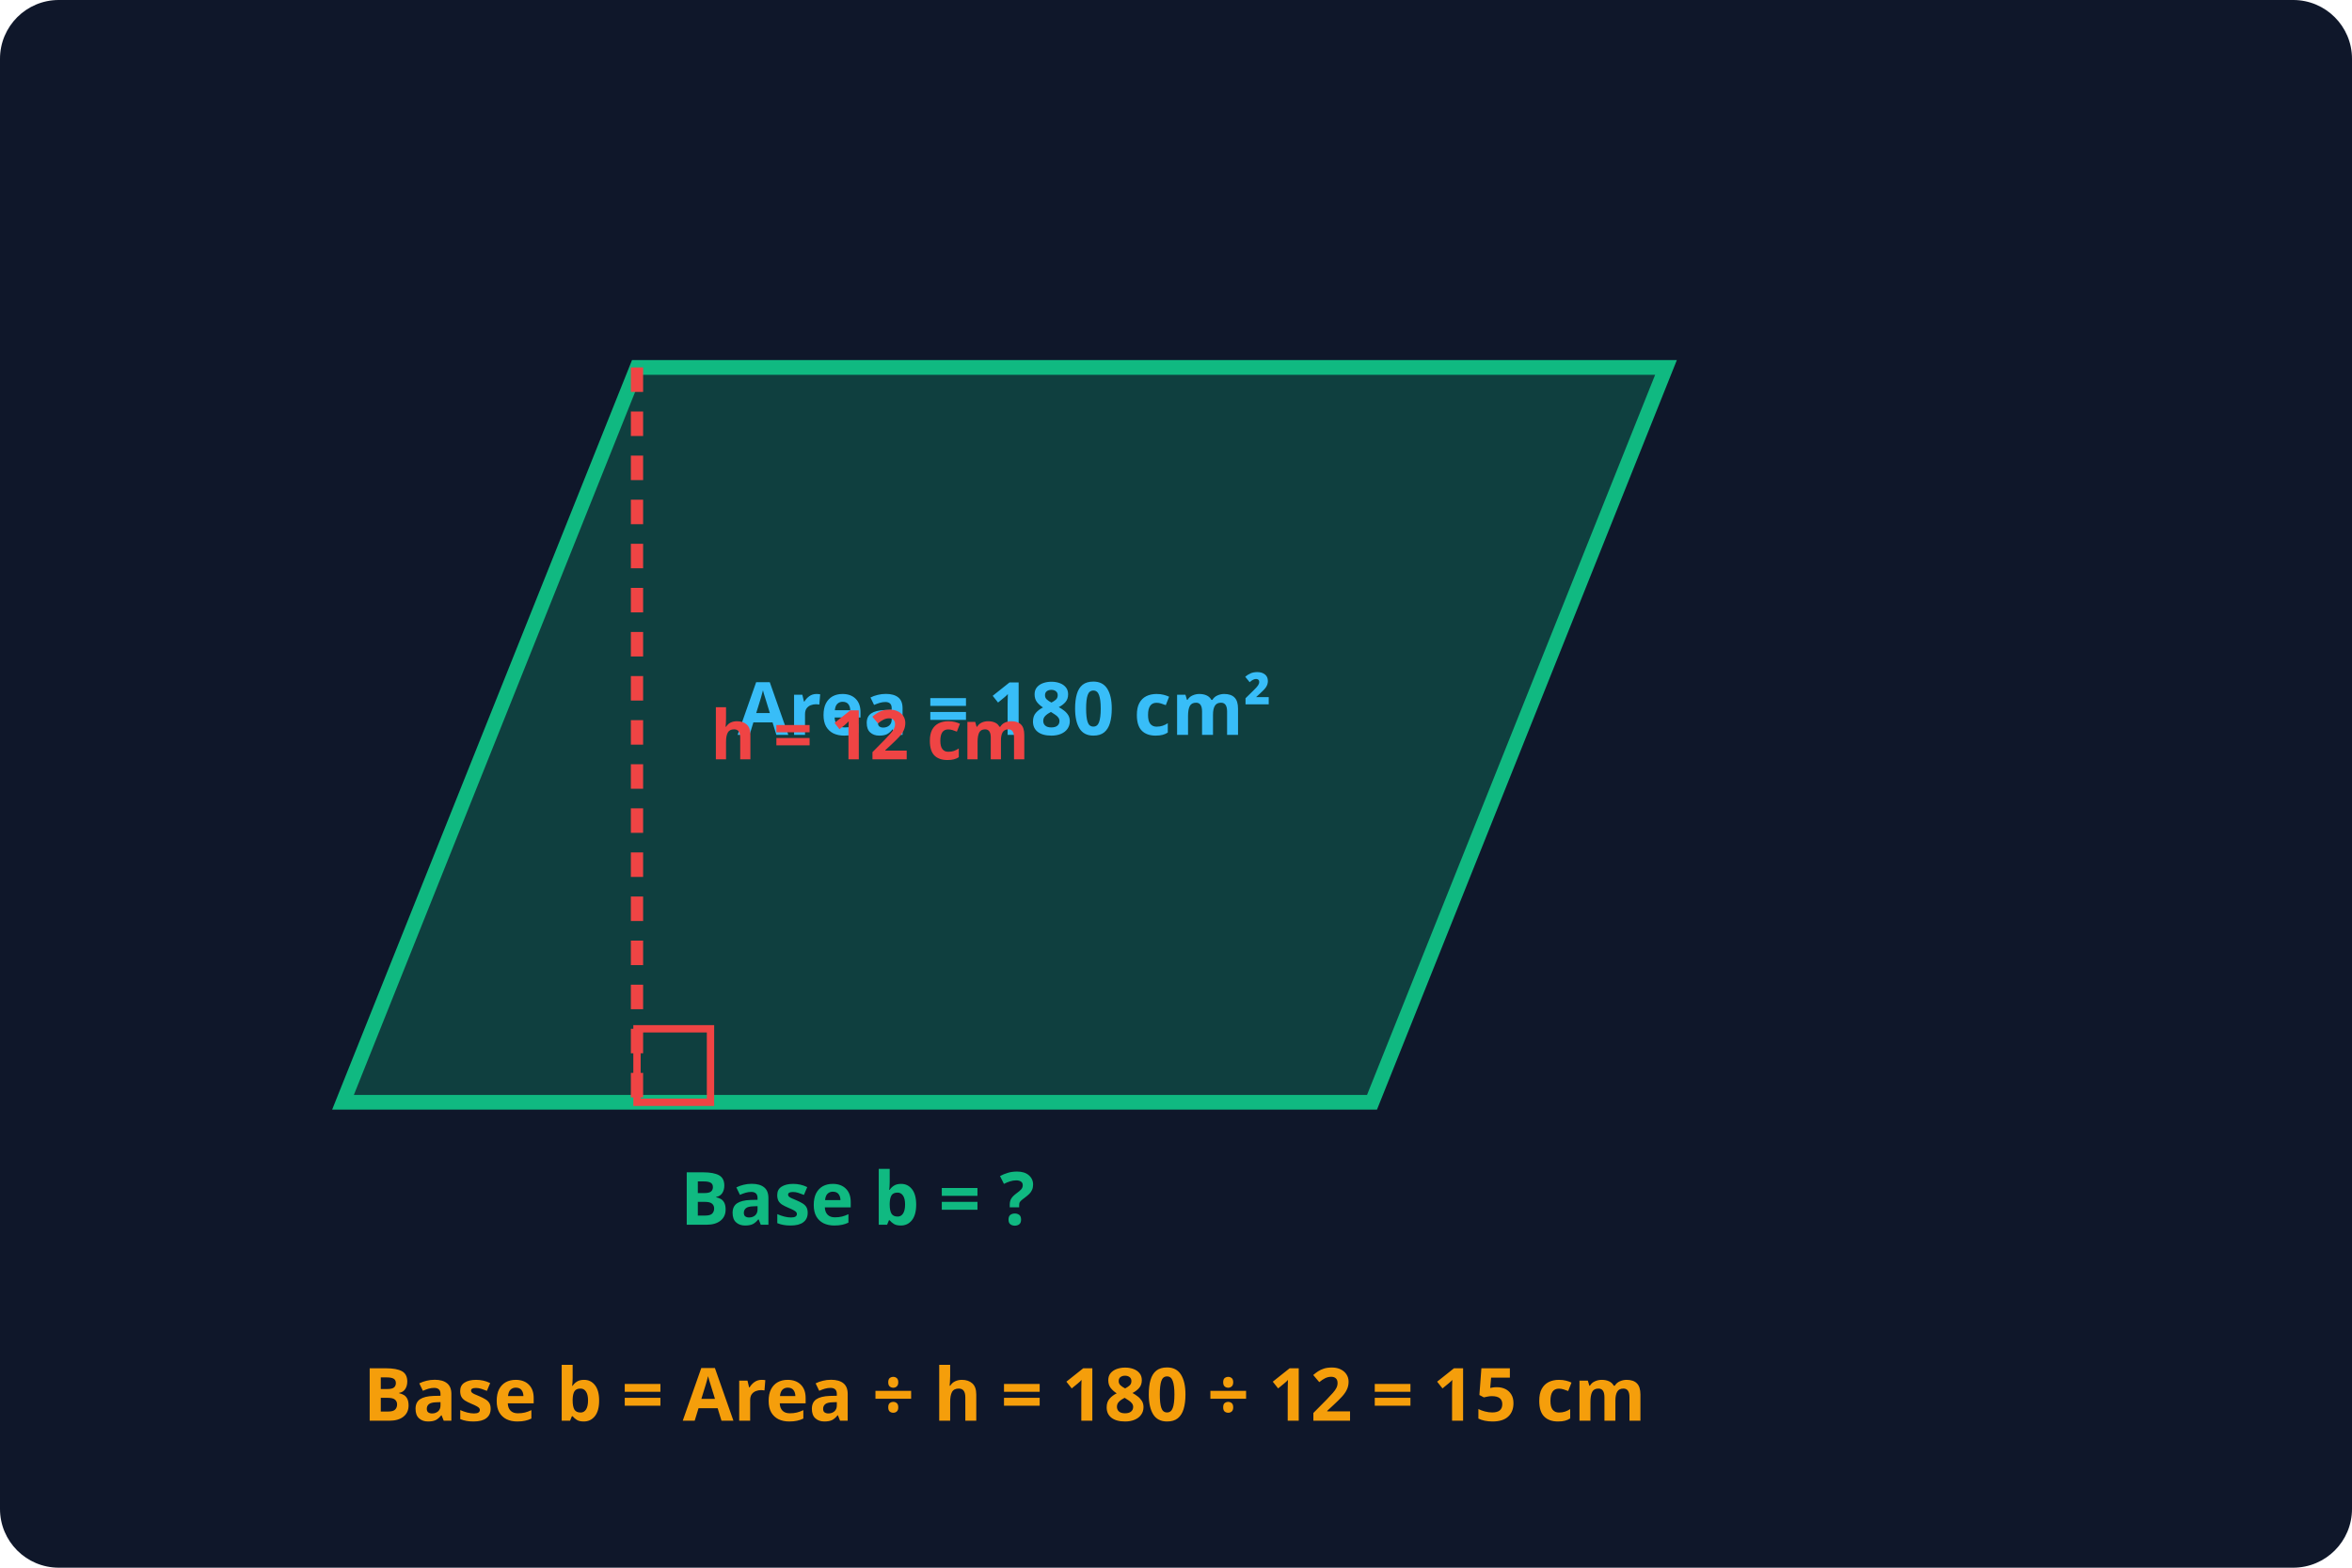
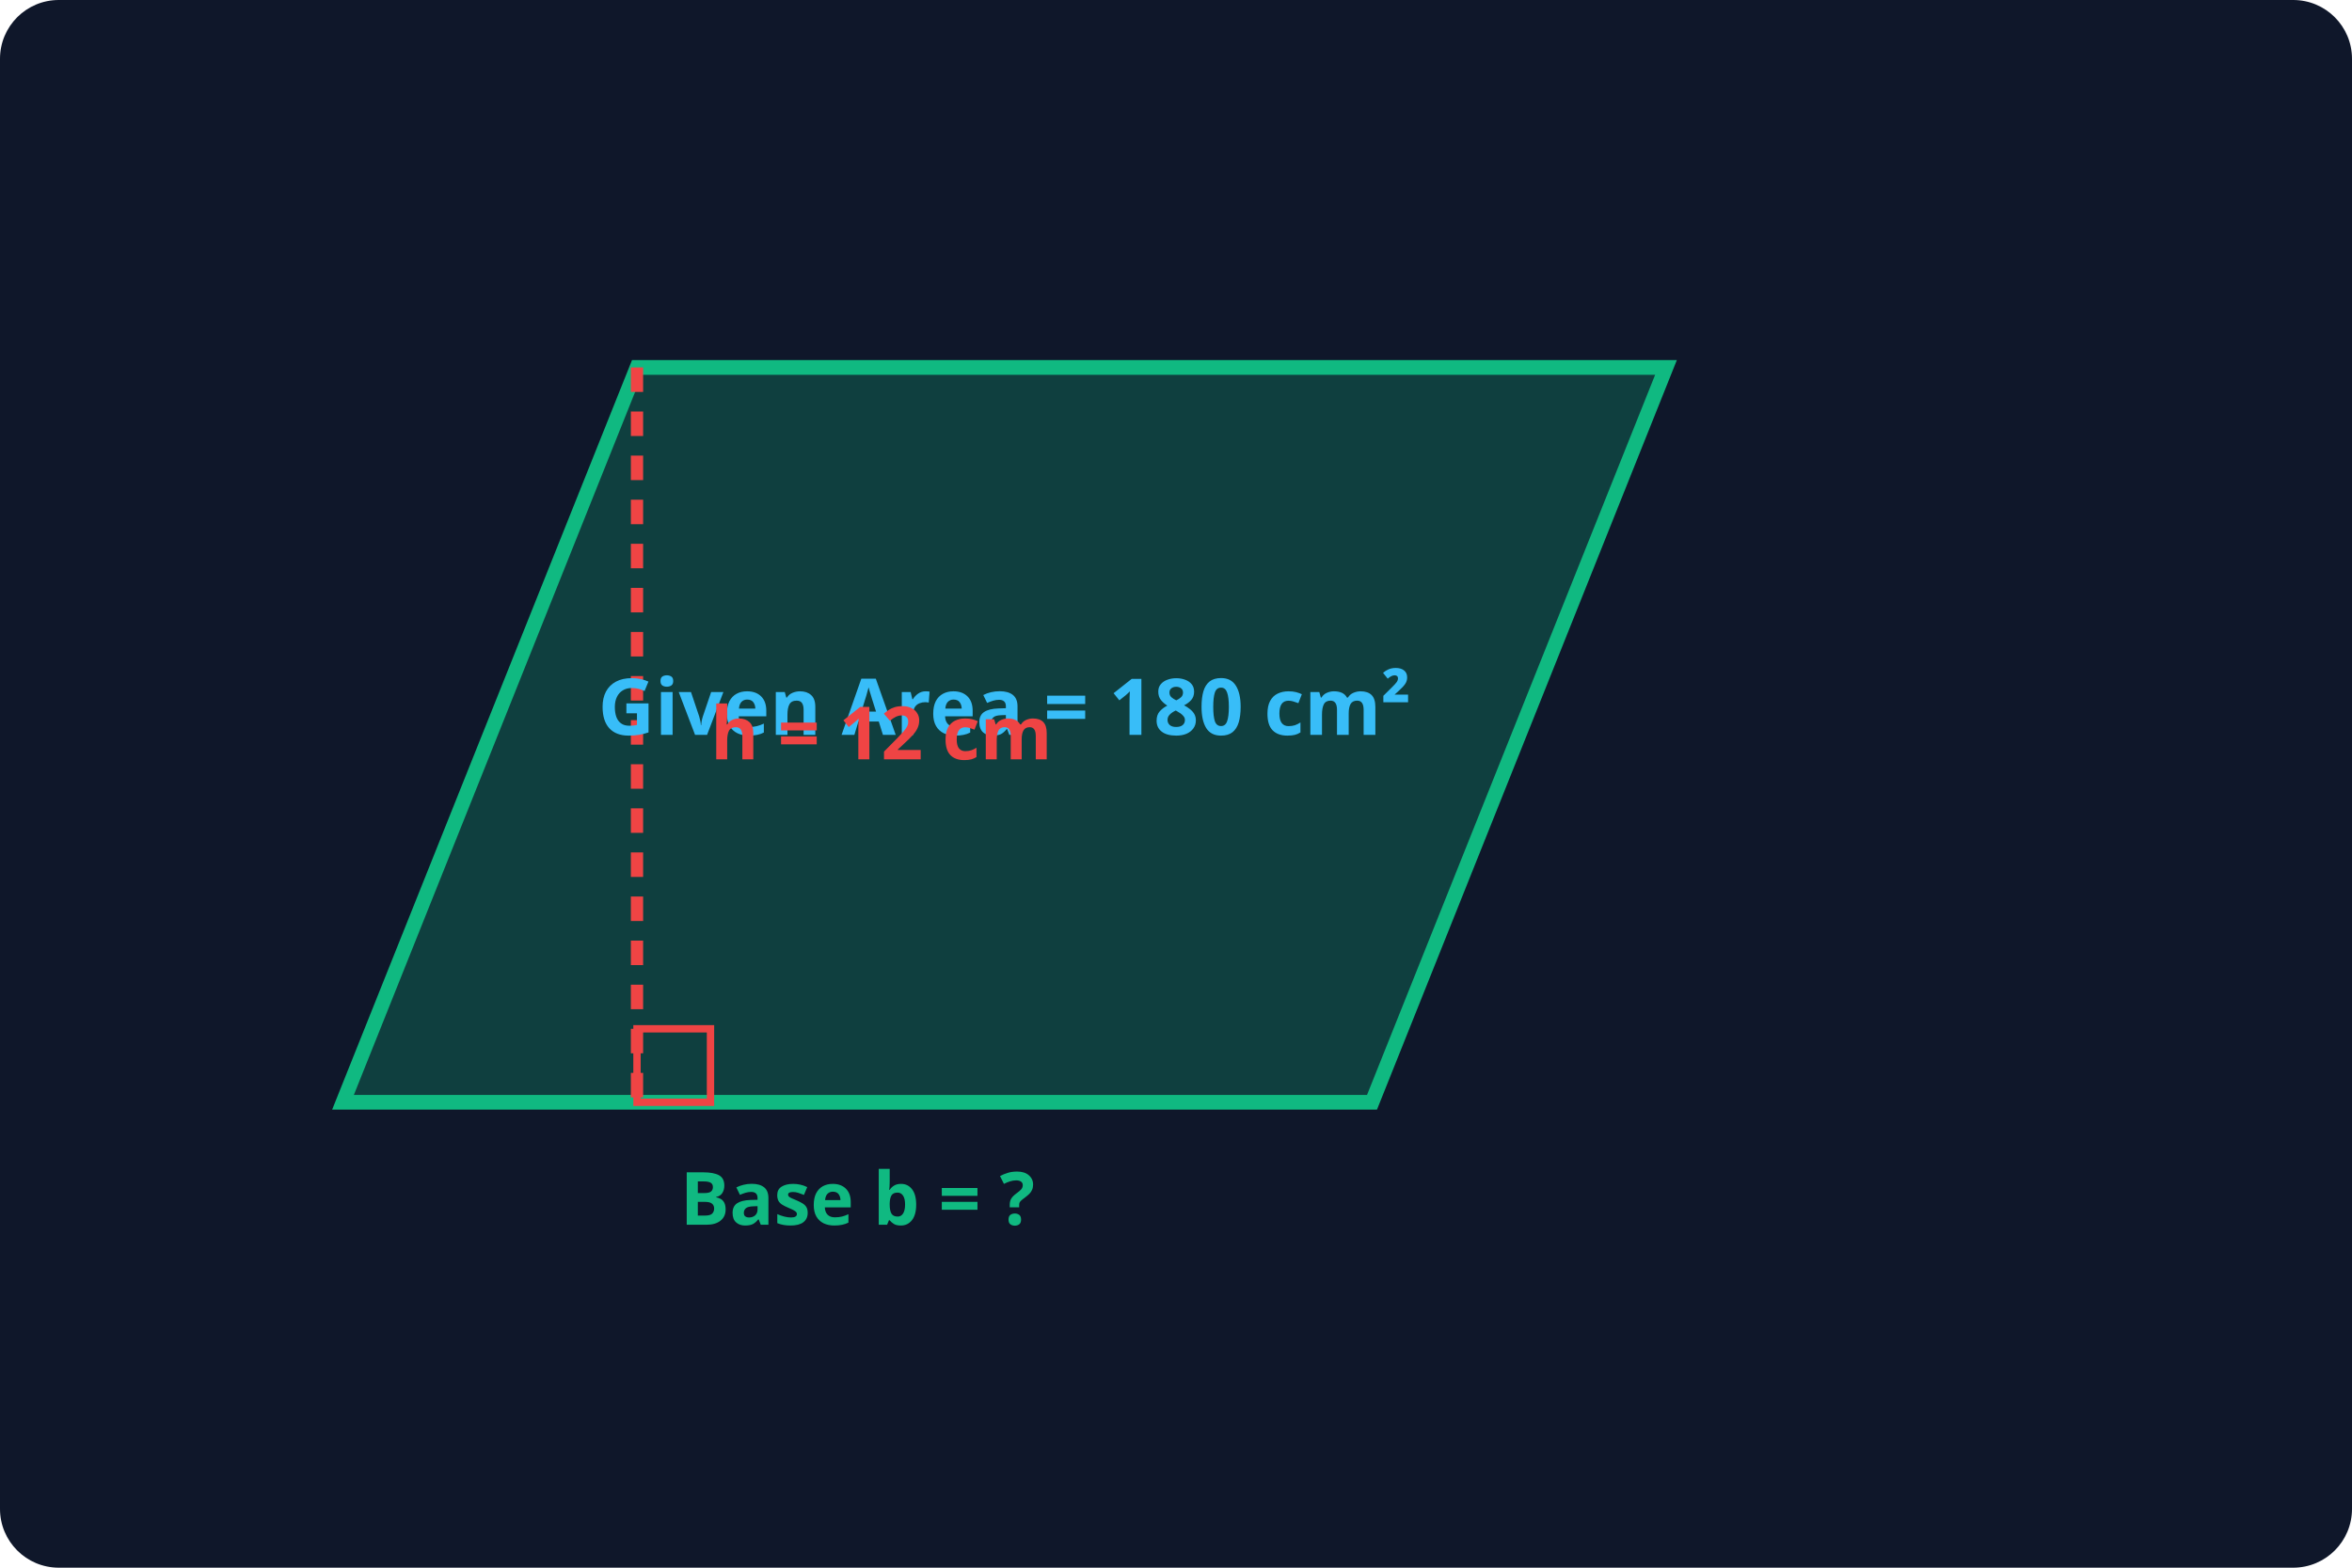
<svg xmlns="http://www.w3.org/2000/svg" width="480" height="320" viewBox="0 0 480 320">
  <defs>
    <marker id="arrow" viewBox="0 0 10 10" refX="5" refY="5" markerWidth="6" markerHeight="6" orient="auto-start-reverse">
      <path d="M 0 0 L 10 5 L 0 10 z" fill="#f59e0b" />
    </marker>
  </defs>
  <rect width="100%" height="100%" fill="#0f172a" rx="12" />
  <g transform="translate(70, 35)">
    <polygon points="60,40 270,40 210,190 0,190" fill="rgba(16, 185, 129, 0.25)" stroke="#10b981" stroke-width="3" />
    <line x1="60" y1="40" x2="60" y2="190" stroke="#ef4444" stroke-width="2.5" stroke-dasharray="5,4" />
    <rect x="60" y="175" width="15" height="15" fill="none" stroke="#ef4444" stroke-width="1.5" />
-     <text x="135" y="115" text-anchor="middle" font-family="sans-serif" font-size="15" fill="#38bdf8" font-weight="bold">Area = 180 cm²</text>
-     <text x="75" y="120" font-family="sans-serif" font-size="14" fill="#ef4444" font-weight="bold">h = 12 cm</text>
+     <text x="135" y="115" text-anchor="middle" font-family="sans-serif" font-size="16" fill="#38bdf8" font-weight="bold">Given Area = 180 cm²</text>
+     <text x="75" y="120" font-family="sans-serif" font-size="15" fill="#ef4444" font-weight="bold">h = 12 cm</text>
    <text x="105" y="215" text-anchor="middle" font-family="sans-serif" font-size="15" fill="#10b981" font-weight="bold">Base b = ?</text>
-     <text x="135" y="255" text-anchor="middle" font-family="sans-serif" font-size="15" fill="#f59e0b" font-weight="bold">Base b = Area ÷ h = 180 ÷ 12 = 15 cm</text>
  </g>
</svg>
